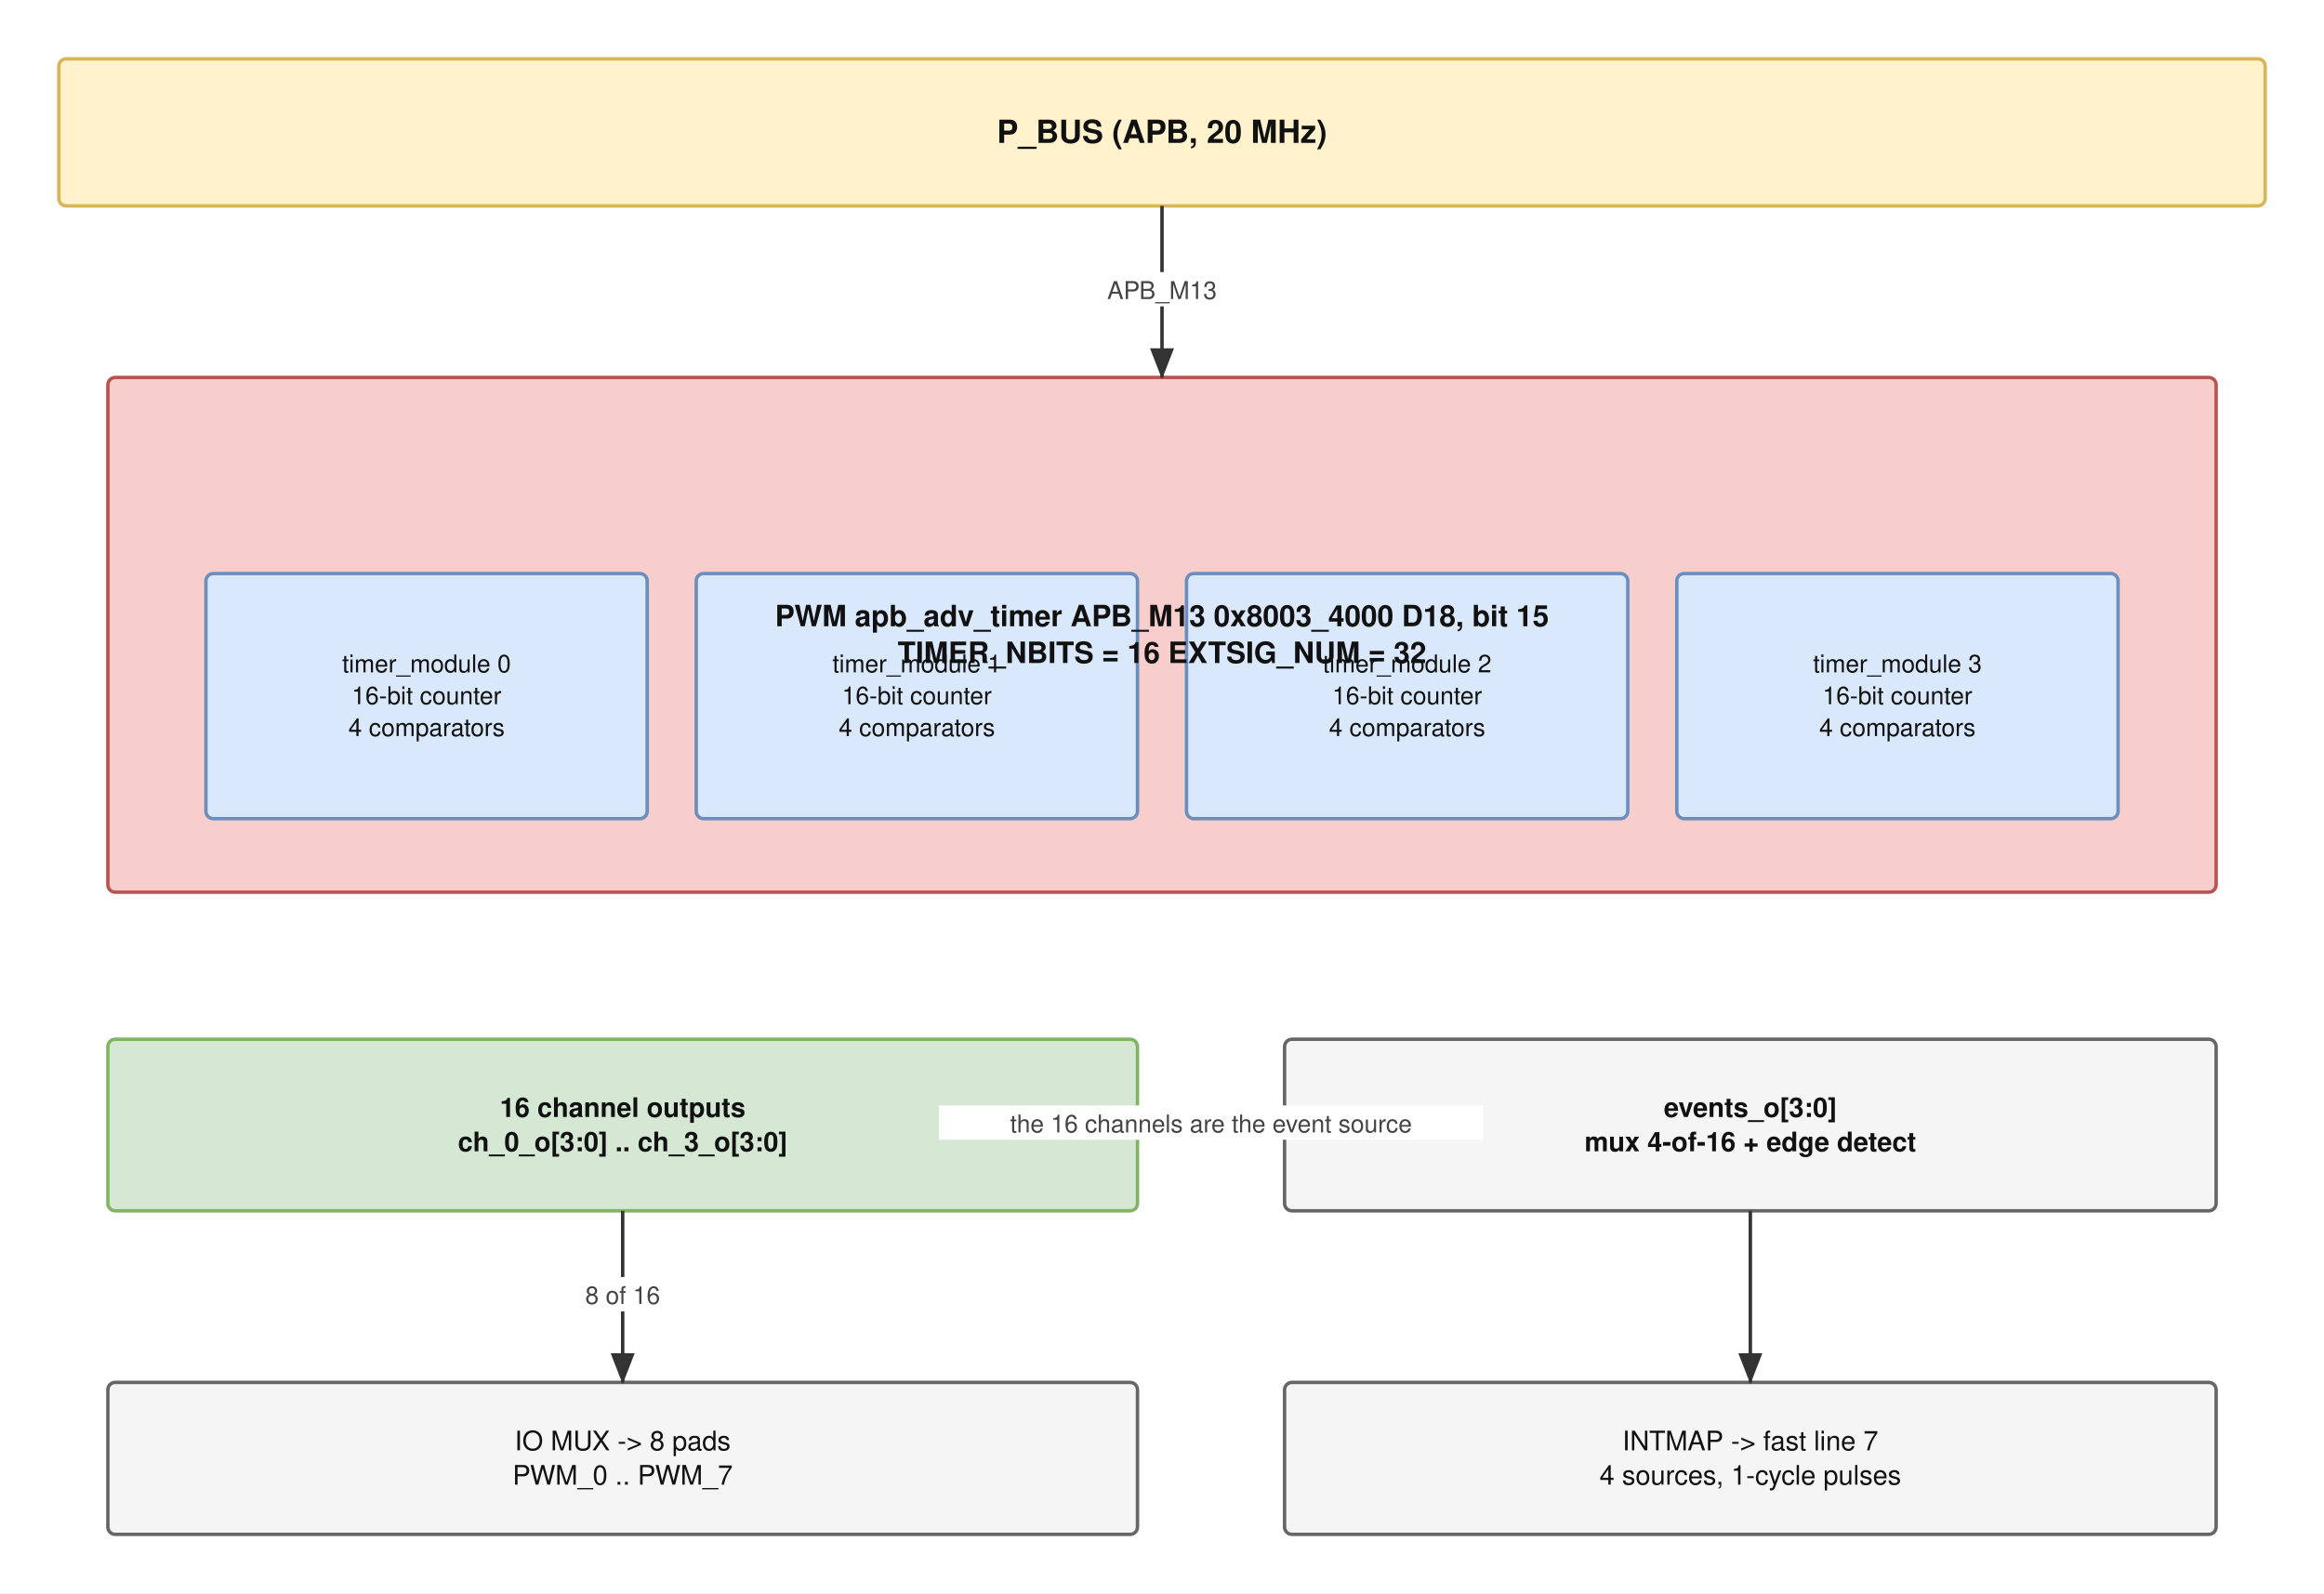
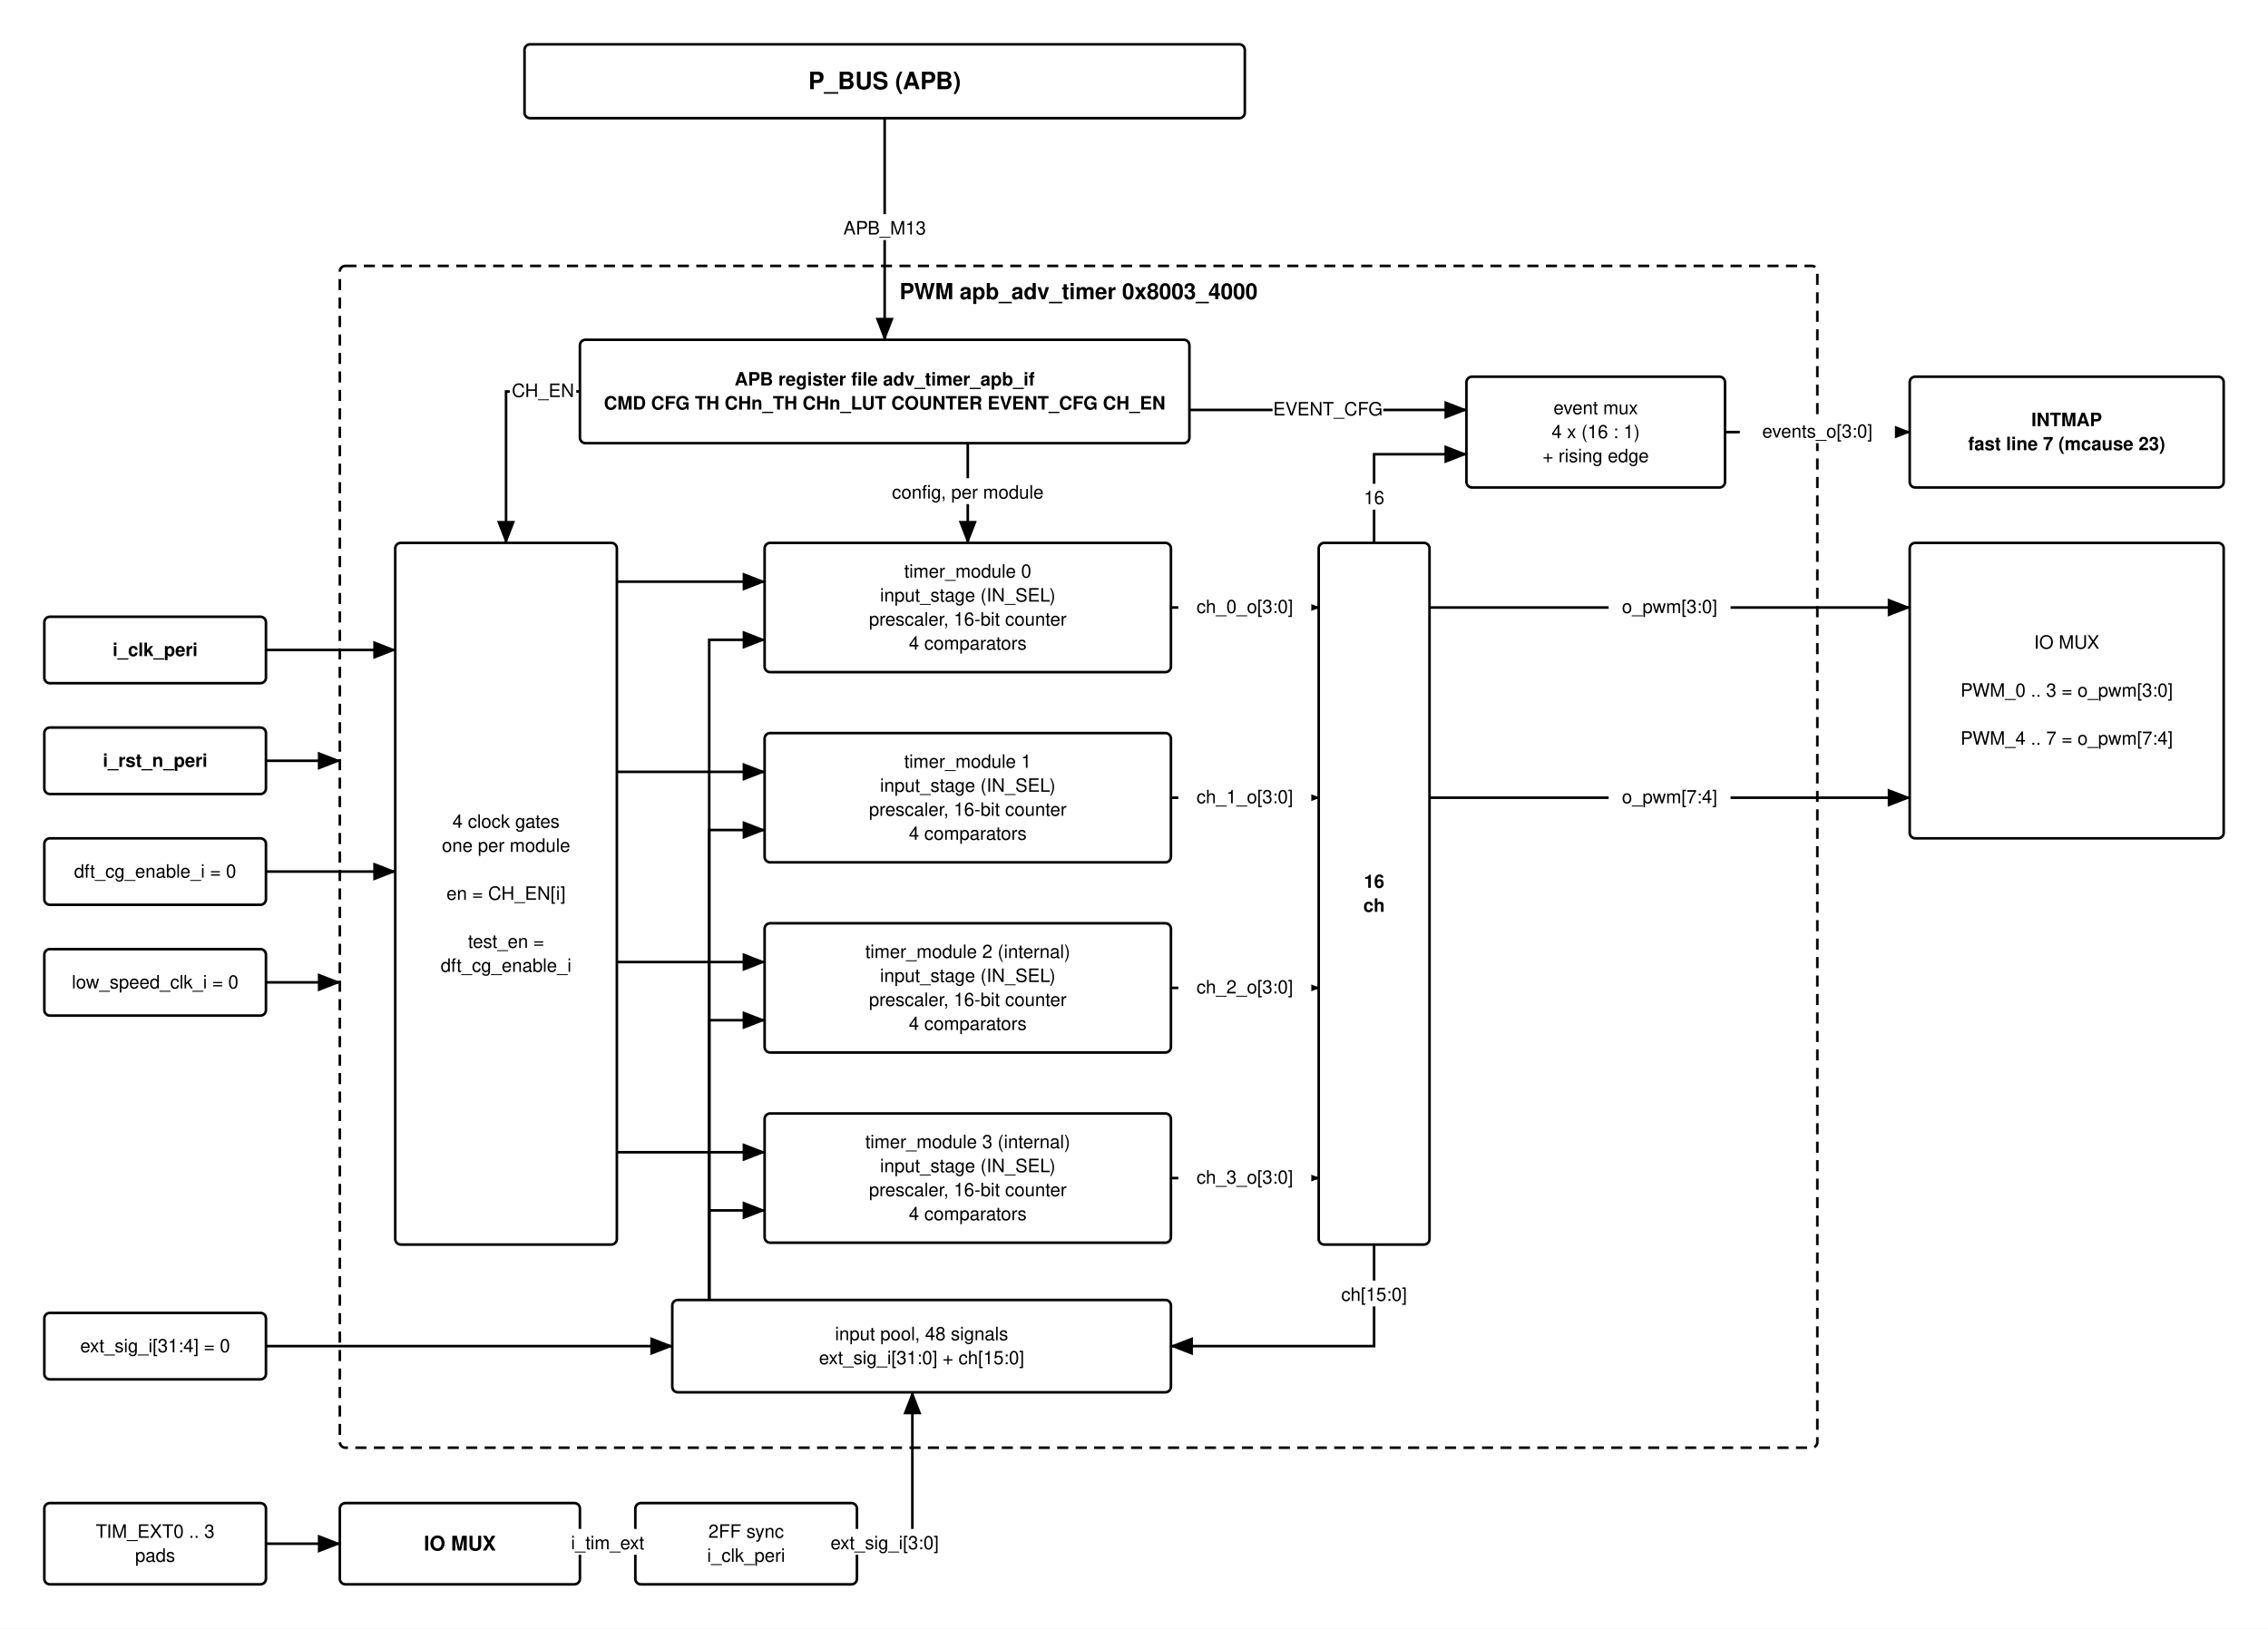
- <svg xmlns="http://www.w3.org/2000/svg" width="948" height="650" viewBox="16 16 948 650" font-family="Helvetica,Arial,sans-serif">
+ <svg xmlns="http://www.w3.org/2000/svg" width="1228" height="882" viewBox="-14 -54 1228 882" font-family="Helvetica,Arial,sans-serif">
  <defs>
    <marker id="ah" markerWidth="9" markerHeight="7" refX="8.5" refY="3.5" orient="auto">
-       <polygon points="0 0, 9 3.5, 0 7" fill="#333" />
+       <polygon points="0 0, 9 3.5, 0 7" fill="#000000" />
    </marker>
    <marker id="ahs" markerWidth="9" markerHeight="7" refX="0.5" refY="3.5" orient="auto">
-       <polygon points="9 0, 0 3.5, 9 7" fill="#333" />
+       <polygon points="9 0, 0 3.5, 9 7" fill="#000000" />
    </marker>
  </defs>
-   <rect x="16" y="16" width="948" height="650" fill="#ffffff" />
-   <rect x="40" y="40" width="900" height="60" rx="3" fill="#fff2cc" stroke="#d6b656" stroke-width="1.4" />
-   <rect x="60" y="170" width="860" height="210" rx="3" fill="#f8cecc" stroke="#b85450" stroke-width="1.4" />
-   <rect x="100" y="250" width="180" height="100" rx="3" fill="#dae8fc" stroke="#6c8ebf" stroke-width="1.4" />
-   <rect x="300" y="250" width="180" height="100" rx="3" fill="#dae8fc" stroke="#6c8ebf" stroke-width="1.4" />
-   <rect x="500" y="250" width="180" height="100" rx="3" fill="#dae8fc" stroke="#6c8ebf" stroke-width="1.4" />
-   <rect x="700" y="250" width="180" height="100" rx="3" fill="#dae8fc" stroke="#6c8ebf" stroke-width="1.4" />
-   <rect x="60" y="440" width="420" height="70" rx="3" fill="#d5e8d4" stroke="#82b366" stroke-width="1.4" />
-   <rect x="540" y="440" width="380" height="70" rx="3" fill="#f5f5f5" stroke="#666666" stroke-width="1.4" />
-   <rect x="60" y="580" width="420" height="62" rx="3" fill="#f5f5f5" stroke="#666666" stroke-width="1.4" />
-   <rect x="540" y="580" width="380" height="62" rx="3" fill="#f5f5f5" stroke="#666666" stroke-width="1.4" />
-   <polyline points="490.0,100.0 490.0,170.0" fill="none" stroke="#333" stroke-width="1.4" marker-end="url(#ah)" />
-   <rect x="466.0" y="127.0" width="48.0" height="14" fill="#fff" />
-   <text x="490.0" y="138.0" font-size="10" fill="#444" text-anchor="middle">APB_M13</text>
-   <polyline points="480.0,475.0 540.0,475.0" fill="none" stroke="#333" stroke-width="1.4" stroke-dasharray="5 3" marker-end="url(#ah)" />
-   <rect x="399.0" y="467.0" width="222.0" height="14" fill="#fff" />
-   <text x="510.0" y="478.0" font-size="10" fill="#444" text-anchor="middle">the 16 channels are the event source</text>
-   <polyline points="270.0,510.0 270.0,580.0" fill="none" stroke="#333" stroke-width="1.4" marker-end="url(#ah)" />
-   <rect x="246.0" y="537.0" width="48.0" height="14" fill="#fff" />
-   <text x="270.0" y="548.0" font-size="10" fill="#444" text-anchor="middle">8 of 16</text>
-   <polyline points="730.0,510.0 730.0,580.0" fill="none" stroke="#333" stroke-width="1.4" marker-end="url(#ah)" />
-   <text x="490.0" y="74.3" font-size="13" text-anchor="middle" fill="#111" font-weight="bold">P_BUS  (APB, 20 MHz)</text>
-   <text x="490.0" y="271.5" font-size="12" text-anchor="middle" fill="#111" font-weight="bold">PWM   apb_adv_timer   APB_M13   0x8003_4000   D18, bit 15</text>
-   <text x="490.0" y="286.5" font-size="12" text-anchor="middle" fill="#111" font-weight="bold">TIMER_NBITS = 16      EXTSIG_NUM = 32</text>
-   <text x="190.0" y="290.3" font-size="10" text-anchor="middle" fill="#111">timer_module 0</text>
-   <text x="190.0" y="303.3" font-size="10" text-anchor="middle" fill="#111">16-bit counter</text>
-   <text x="190.0" y="316.3" font-size="10" text-anchor="middle" fill="#111">4 comparators</text>
-   <text x="390.0" y="290.3" font-size="10" text-anchor="middle" fill="#111">timer_module 1</text>
-   <text x="390.0" y="303.3" font-size="10" text-anchor="middle" fill="#111">16-bit counter</text>
-   <text x="390.0" y="316.3" font-size="10" text-anchor="middle" fill="#111">4 comparators</text>
-   <text x="590.0" y="290.3" font-size="10" text-anchor="middle" fill="#111">timer_module 2</text>
-   <text x="590.0" y="303.3" font-size="10" text-anchor="middle" fill="#111">16-bit counter</text>
-   <text x="590.0" y="316.3" font-size="10" text-anchor="middle" fill="#111">4 comparators</text>
-   <text x="790.0" y="290.3" font-size="10" text-anchor="middle" fill="#111">timer_module 3</text>
-   <text x="790.0" y="303.3" font-size="10" text-anchor="middle" fill="#111">16-bit counter</text>
-   <text x="790.0" y="316.3" font-size="10" text-anchor="middle" fill="#111">4 comparators</text>
-   <text x="270.0" y="471.7" font-size="11" text-anchor="middle" fill="#111" font-weight="bold">16 channel outputs</text>
-   <text x="270.0" y="485.7" font-size="11" text-anchor="middle" fill="#111" font-weight="bold">ch_0_o[3:0] .. ch_3_o[3:0]</text>
-   <text x="730.0" y="471.7" font-size="11" text-anchor="middle" fill="#111" font-weight="bold">events_o[3:0]</text>
-   <text x="730.0" y="485.7" font-size="11" text-anchor="middle" fill="#111" font-weight="bold">mux 4-of-16 + edge detect</text>
-   <text x="270.0" y="607.7" font-size="11" text-anchor="middle" fill="#111">IO MUX -&gt; 8 pads</text>
-   <text x="270.0" y="621.7" font-size="11" text-anchor="middle" fill="#111">PWM_0 .. PWM_7</text>
-   <text x="730.0" y="607.7" font-size="11" text-anchor="middle" fill="#111">INTMAP -&gt; fast line 7</text>
-   <text x="730.0" y="621.7" font-size="11" text-anchor="middle" fill="#111">4 sources, 1-cycle pulses</text>
+   <rect x="-14" y="-54" width="1228" height="882" fill="#ffffff" />
+   <rect x="270" y="-30" width="390" height="40" rx="3" fill="#ffffff" stroke="#000000" stroke-width="1.4" />
+   <rect x="170" y="90" width="800" height="640" rx="3" fill="none" stroke="#000000" stroke-width="1.4" stroke-dasharray="6 4" />
+   <rect x="300" y="130" width="330" height="56" rx="3" fill="#ffffff" stroke="#000000" stroke-width="1.4" />
+   <rect x="200" y="240" width="120" height="380" rx="3" fill="#ffffff" stroke="#000000" stroke-width="1.4" />
+   <rect x="400" y="240" width="220" height="70" rx="3" fill="#ffffff" stroke="#000000" stroke-width="1.4" />
+   <rect x="400" y="343" width="220" height="70" rx="3" fill="#ffffff" stroke="#000000" stroke-width="1.4" />
+   <rect x="400" y="446" width="220" height="70" rx="3" fill="#ffffff" stroke="#000000" stroke-width="1.4" />
+   <rect x="400" y="549" width="220" height="70" rx="3" fill="#ffffff" stroke="#000000" stroke-width="1.4" />
+   <rect x="700" y="240" width="60" height="380" rx="3" fill="#ffffff" stroke="#000000" stroke-width="1.4" />
+   <rect x="350" y="650" width="270" height="50" rx="3" fill="#ffffff" stroke="#000000" stroke-width="1.4" />
+   <rect x="780" y="150" width="140" height="60" rx="3" fill="#ffffff" stroke="#000000" stroke-width="1.4" />
+   <rect x="10" y="280" width="120" height="36" rx="3" fill="#ffffff" stroke="#000000" stroke-width="1.4" />
+   <rect x="10" y="340" width="120" height="36" rx="3" fill="#ffffff" stroke="#000000" stroke-width="1.4" />
+   <rect x="10" y="400" width="120" height="36" rx="3" fill="#ffffff" stroke="#000000" stroke-width="1.4" />
+   <rect x="10" y="460" width="120" height="36" rx="3" fill="#ffffff" stroke="#000000" stroke-width="1.4" />
+   <rect x="10" y="657" width="120" height="36" rx="3" fill="#ffffff" stroke="#000000" stroke-width="1.4" />
+   <rect x="10" y="760" width="120" height="44" rx="3" fill="#ffffff" stroke="#000000" stroke-width="1.4" />
+   <rect x="170" y="760" width="130" height="44" rx="3" fill="#ffffff" stroke="#000000" stroke-width="1.4" />
+   <rect x="330" y="760" width="120" height="44" rx="3" fill="#ffffff" stroke="#000000" stroke-width="1.4" />
+   <rect x="1020" y="150" width="170" height="60" rx="3" fill="#ffffff" stroke="#000000" stroke-width="1.4" />
+   <rect x="1020" y="240" width="170" height="160" rx="3" fill="#ffffff" stroke="#000000" stroke-width="1.4" />
+   <polyline points="465.0,10.0 465.0,130.0" fill="none" stroke="#000000" stroke-width="1.4" marker-end="url(#ah)" />
+   <rect x="441.0" y="62.0" width="48.0" height="14" fill="#ffffff" />
+   <text x="465.0" y="73.0" font-size="10" fill="#000000" text-anchor="middle">APB_M13</text>
+   <polyline points="300.0,158.0 260.0,158.0 260.0,240.0" fill="none" stroke="#000000" stroke-width="1.4" marker-end="url(#ah)" />
+   <rect x="262.0" y="150.0" width="36.0" height="14" fill="#ffffff" />
+   <text x="280.0" y="161.0" font-size="10" fill="#000000" text-anchor="middle">CH_EN</text>
+   <polyline points="510.0,186.0 510.0,240.0" fill="none" stroke="#000000" stroke-width="1.4" marker-end="url(#ah)" />
+   <rect x="453.0" y="205.0" width="114.0" height="14" fill="#ffffff" />
+   <text x="510.0" y="216.0" font-size="10" fill="#000000" text-anchor="middle">config, per module</text>
+   <polyline points="630.0,168.0 780.0,168.0" fill="none" stroke="#000000" stroke-width="1.4" marker-end="url(#ah)" />
+   <rect x="675.0" y="160.0" width="60.0" height="14" fill="#ffffff" />
+   <text x="705.0" y="171.0" font-size="10" fill="#000000" text-anchor="middle">EVENT_CFG</text>
+   <polyline points="130.0,298.0 200.0,298.0" fill="none" stroke="#000000" stroke-width="1.4" marker-end="url(#ah)" />
+   <polyline points="130.0,418.0 200.0,418.0" fill="none" stroke="#000000" stroke-width="1.4" marker-end="url(#ah)" />
+   <polyline points="130.0,358.0 170.0,358.0" fill="none" stroke="#000000" stroke-width="1.4" marker-end="url(#ah)" />
+   <polyline points="130.0,478.0 170.0,478.0" fill="none" stroke="#000000" stroke-width="1.4" marker-end="url(#ah)" />
+   <polyline points="320.0,261.0 400.0,261.0" fill="none" stroke="#000000" stroke-width="1.4" marker-end="url(#ah)" />
+   <polyline points="320.0,364.0 400.0,364.0" fill="none" stroke="#000000" stroke-width="1.4" marker-end="url(#ah)" />
+   <polyline points="320.0,467.0 400.0,467.0" fill="none" stroke="#000000" stroke-width="1.4" marker-end="url(#ah)" />
+   <polyline points="320.0,570.0 400.0,570.0" fill="none" stroke="#000000" stroke-width="1.4" marker-end="url(#ah)" />
+   <polyline points="370.0,650.0 370.0,292.5 400.0,292.5" fill="none" stroke="#000000" stroke-width="1.4" marker-end="url(#ah)" />
+   <polyline points="370.0,650.0 370.0,395.5 400.0,395.5" fill="none" stroke="#000000" stroke-width="1.4" marker-end="url(#ah)" />
+   <polyline points="370.0,650.0 370.0,498.5 400.0,498.5" fill="none" stroke="#000000" stroke-width="1.4" marker-end="url(#ah)" />
+   <polyline points="370.0,650.0 370.0,601.5 400.0,601.5" fill="none" stroke="#000000" stroke-width="1.4" marker-end="url(#ah)" />
+   <polyline points="620.0,275.0 700.0,275.0" fill="none" stroke="#000000" stroke-width="1.4" marker-end="url(#ah)" />
+   <rect x="624.0" y="267.0" width="72.0" height="14" fill="#ffffff" />
+   <text x="660.0" y="278.0" font-size="10" fill="#000000" text-anchor="middle">ch_0_o[3:0]</text>
+   <polyline points="620.0,378.0 700.0,378.0" fill="none" stroke="#000000" stroke-width="1.4" marker-end="url(#ah)" />
+   <rect x="624.0" y="370.0" width="72.0" height="14" fill="#ffffff" />
+   <text x="660.0" y="381.0" font-size="10" fill="#000000" text-anchor="middle">ch_1_o[3:0]</text>
+   <polyline points="620.0,481.0 700.0,481.0" fill="none" stroke="#000000" stroke-width="1.4" marker-end="url(#ah)" />
+   <rect x="624.0" y="473.0" width="72.0" height="14" fill="#ffffff" />
+   <text x="660.0" y="484.0" font-size="10" fill="#000000" text-anchor="middle">ch_2_o[3:0]</text>
+   <polyline points="620.0,584.0 700.0,584.0" fill="none" stroke="#000000" stroke-width="1.4" marker-end="url(#ah)" />
+   <rect x="624.0" y="576.0" width="72.0" height="14" fill="#ffffff" />
+   <text x="660.0" y="587.0" font-size="10" fill="#000000" text-anchor="middle">ch_3_o[3:0]</text>
+   <polyline points="760.0,275.0 1020.0,275.0" fill="none" stroke="#000000" stroke-width="1.4" marker-end="url(#ah)" />
+   <rect x="857.0" y="267.0" width="66.0" height="14" fill="#ffffff" />
+   <text x="890.0" y="278.0" font-size="10" fill="#000000" text-anchor="middle">o_pwm[3:0]</text>
+   <polyline points="760.0,378.0 1020.0,378.0" fill="none" stroke="#000000" stroke-width="1.4" marker-end="url(#ah)" />
+   <rect x="857.0" y="370.0" width="66.0" height="14" fill="#ffffff" />
+   <text x="890.0" y="381.0" font-size="10" fill="#000000" text-anchor="middle">o_pwm[7:4]</text>
+   <polyline points="730.0,240.0 730.0,192.0 780.0,192.0" fill="none" stroke="#000000" stroke-width="1.4" marker-end="url(#ah)" />
+   <rect x="721.0" y="208.0" width="18.0" height="14" fill="#ffffff" />
+   <text x="730.0" y="219.0" font-size="10" fill="#000000" text-anchor="middle">16</text>
+   <polyline points="730.0,620.0 730.0,675.0 620.0,675.0" fill="none" stroke="#000000" stroke-width="1.4" marker-end="url(#ah)" />
+   <rect x="703.0" y="639.5" width="54.0" height="14" fill="#ffffff" />
+   <text x="730.0" y="650.5" font-size="10" fill="#000000" text-anchor="middle">ch[15:0]</text>
+   <polyline points="920.0,180.0 1020.0,180.0" fill="none" stroke="#000000" stroke-width="1.4" marker-end="url(#ah)" />
+   <rect x="928.0" y="172.0" width="84.0" height="14" fill="#ffffff" />
+   <text x="970.0" y="183.0" font-size="10" fill="#000000" text-anchor="middle">events_o[3:0]</text>
+   <polyline points="130.0,675.0 350.0,675.0" fill="none" stroke="#000000" stroke-width="1.4" marker-end="url(#ah)" />
+   <polyline points="130.0,782.0 170.0,782.0" fill="none" stroke="#000000" stroke-width="1.4" marker-end="url(#ah)" />
+   <polyline points="300.0,782.0 330.0,782.0" fill="none" stroke="#000000" stroke-width="1.4" marker-end="url(#ah)" />
+   <rect x="285.0" y="774.0" width="60.0" height="14" fill="#ffffff" />
+   <text x="315.0" y="785.0" font-size="10" fill="#000000" text-anchor="middle">i_tim_ext</text>
+   <polyline points="450.0,782.0 480.0,782.0 480.0,700.0" fill="none" stroke="#000000" stroke-width="1.4" marker-end="url(#ah)" />
+   <rect x="420.0" y="774.0" width="90.0" height="14" fill="#ffffff" />
+   <text x="465.0" y="785.0" font-size="10" fill="#000000" text-anchor="middle">ext_sig_i[3:0]</text>
+   <text x="465.0" y="-5.7" font-size="13" text-anchor="middle" fill="#000000" font-weight="bold">P_BUS  (APB)</text>
+   <text x="570.0" y="108.0" font-size="12" text-anchor="middle" fill="#000000" font-weight="bold">PWM   apb_adv_timer   0x8003_4000</text>
+   <text x="465.0" y="154.8" font-size="10" text-anchor="middle" fill="#000000" font-weight="bold">APB register file   adv_timer_apb_if</text>
+   <text x="465.0" y="167.8" font-size="10" text-anchor="middle" fill="#000000" font-weight="bold">CMD  CFG  TH  CHn_TH  CHn_LUT  COUNTER  EVENT_CFG  CH_EN</text>
+   <text x="260.0" y="394.3" font-size="10" text-anchor="middle" fill="#000000">4 clock gates</text>
+   <text x="260.0" y="407.3" font-size="10" text-anchor="middle" fill="#000000">one per module</text>
+   <text x="260.0" y="420.3" font-size="10" text-anchor="middle" fill="#000000" />
+   <text x="260.0" y="433.3" font-size="10" text-anchor="middle" fill="#000000">en = CH_EN[i]</text>
+   <text x="260.0" y="446.3" font-size="10" text-anchor="middle" fill="#000000" />
+   <text x="260.0" y="459.3" font-size="10" text-anchor="middle" fill="#000000">test_en =</text>
+   <text x="260.0" y="472.3" font-size="10" text-anchor="middle" fill="#000000">dft_cg_enable_i</text>
+   <text x="510.0" y="258.8" font-size="10" text-anchor="middle" fill="#000000">timer_module 0</text>
+   <text x="510.0" y="271.8" font-size="10" text-anchor="middle" fill="#000000">input_stage (IN_SEL)</text>
+   <text x="510.0" y="284.8" font-size="10" text-anchor="middle" fill="#000000">prescaler, 16-bit counter</text>
+   <text x="510.0" y="297.8" font-size="10" text-anchor="middle" fill="#000000">4 comparators</text>
+   <text x="510.0" y="361.8" font-size="10" text-anchor="middle" fill="#000000">timer_module 1</text>
+   <text x="510.0" y="374.8" font-size="10" text-anchor="middle" fill="#000000">input_stage (IN_SEL)</text>
+   <text x="510.0" y="387.8" font-size="10" text-anchor="middle" fill="#000000">prescaler, 16-bit counter</text>
+   <text x="510.0" y="400.8" font-size="10" text-anchor="middle" fill="#000000">4 comparators</text>
+   <text x="510.0" y="464.8" font-size="10" text-anchor="middle" fill="#000000">timer_module 2  (internal)</text>
+   <text x="510.0" y="477.8" font-size="10" text-anchor="middle" fill="#000000">input_stage (IN_SEL)</text>
+   <text x="510.0" y="490.8" font-size="10" text-anchor="middle" fill="#000000">prescaler, 16-bit counter</text>
+   <text x="510.0" y="503.8" font-size="10" text-anchor="middle" fill="#000000">4 comparators</text>
+   <text x="510.0" y="567.8" font-size="10" text-anchor="middle" fill="#000000">timer_module 3  (internal)</text>
+   <text x="510.0" y="580.8" font-size="10" text-anchor="middle" fill="#000000">input_stage (IN_SEL)</text>
+   <text x="510.0" y="593.8" font-size="10" text-anchor="middle" fill="#000000">prescaler, 16-bit counter</text>
+   <text x="510.0" y="606.8" font-size="10" text-anchor="middle" fill="#000000">4 comparators</text>
+   <text x="730.0" y="426.8" font-size="10" text-anchor="middle" fill="#000000" font-weight="bold">16</text>
+   <text x="730.0" y="439.8" font-size="10" text-anchor="middle" fill="#000000" font-weight="bold">ch</text>
+   <text x="485.0" y="671.8" font-size="10" text-anchor="middle" fill="#000000">input pool, 48 signals</text>
+   <text x="485.0" y="684.8" font-size="10" text-anchor="middle" fill="#000000">ext_sig_i[31:0] + ch[15:0]</text>
+   <text x="850.0" y="170.3" font-size="10" text-anchor="middle" fill="#000000">event mux</text>
+   <text x="850.0" y="183.3" font-size="10" text-anchor="middle" fill="#000000">4 x (16 : 1)</text>
+   <text x="850.0" y="196.3" font-size="10" text-anchor="middle" fill="#000000">+ rising edge</text>
+   <text x="70.0" y="301.3" font-size="10" text-anchor="middle" fill="#000000" font-weight="bold">i_clk_peri</text>
+   <text x="70.0" y="361.3" font-size="10" text-anchor="middle" fill="#000000" font-weight="bold">i_rst_n_peri</text>
+   <text x="70.0" y="421.3" font-size="10" text-anchor="middle" fill="#000000">dft_cg_enable_i = 0</text>
+   <text x="70.0" y="481.3" font-size="10" text-anchor="middle" fill="#000000">low_speed_clk_i = 0</text>
+   <text x="70.0" y="678.3" font-size="10" text-anchor="middle" fill="#000000">ext_sig_i[31:4] = 0</text>
+   <text x="70.0" y="778.8" font-size="10" text-anchor="middle" fill="#000000">TIM_EXT0 .. 3</text>
+   <text x="70.0" y="791.8" font-size="10" text-anchor="middle" fill="#000000">pads</text>
+   <text x="235.0" y="785.7" font-size="11" text-anchor="middle" fill="#000000" font-weight="bold">IO MUX</text>
+   <text x="390.0" y="778.8" font-size="10" text-anchor="middle" fill="#000000">2FF sync</text>
+   <text x="390.0" y="791.8" font-size="10" text-anchor="middle" fill="#000000">i_clk_peri</text>
+   <text x="1105.0" y="176.8" font-size="10" text-anchor="middle" fill="#000000" font-weight="bold">INTMAP</text>
+   <text x="1105.0" y="189.8" font-size="10" text-anchor="middle" fill="#000000" font-weight="bold">fast line 7  (mcause 23)</text>
+   <text x="1105.0" y="297.3" font-size="10" text-anchor="middle" fill="#000000">IO MUX</text>
+   <text x="1105.0" y="310.3" font-size="10" text-anchor="middle" fill="#000000" />
+   <text x="1105.0" y="323.3" font-size="10" text-anchor="middle" fill="#000000">PWM_0 .. 3 = o_pwm[3:0]</text>
+   <text x="1105.0" y="336.3" font-size="10" text-anchor="middle" fill="#000000" />
+   <text x="1105.0" y="349.3" font-size="10" text-anchor="middle" fill="#000000">PWM_4 .. 7 = o_pwm[7:4]</text>
</svg>
